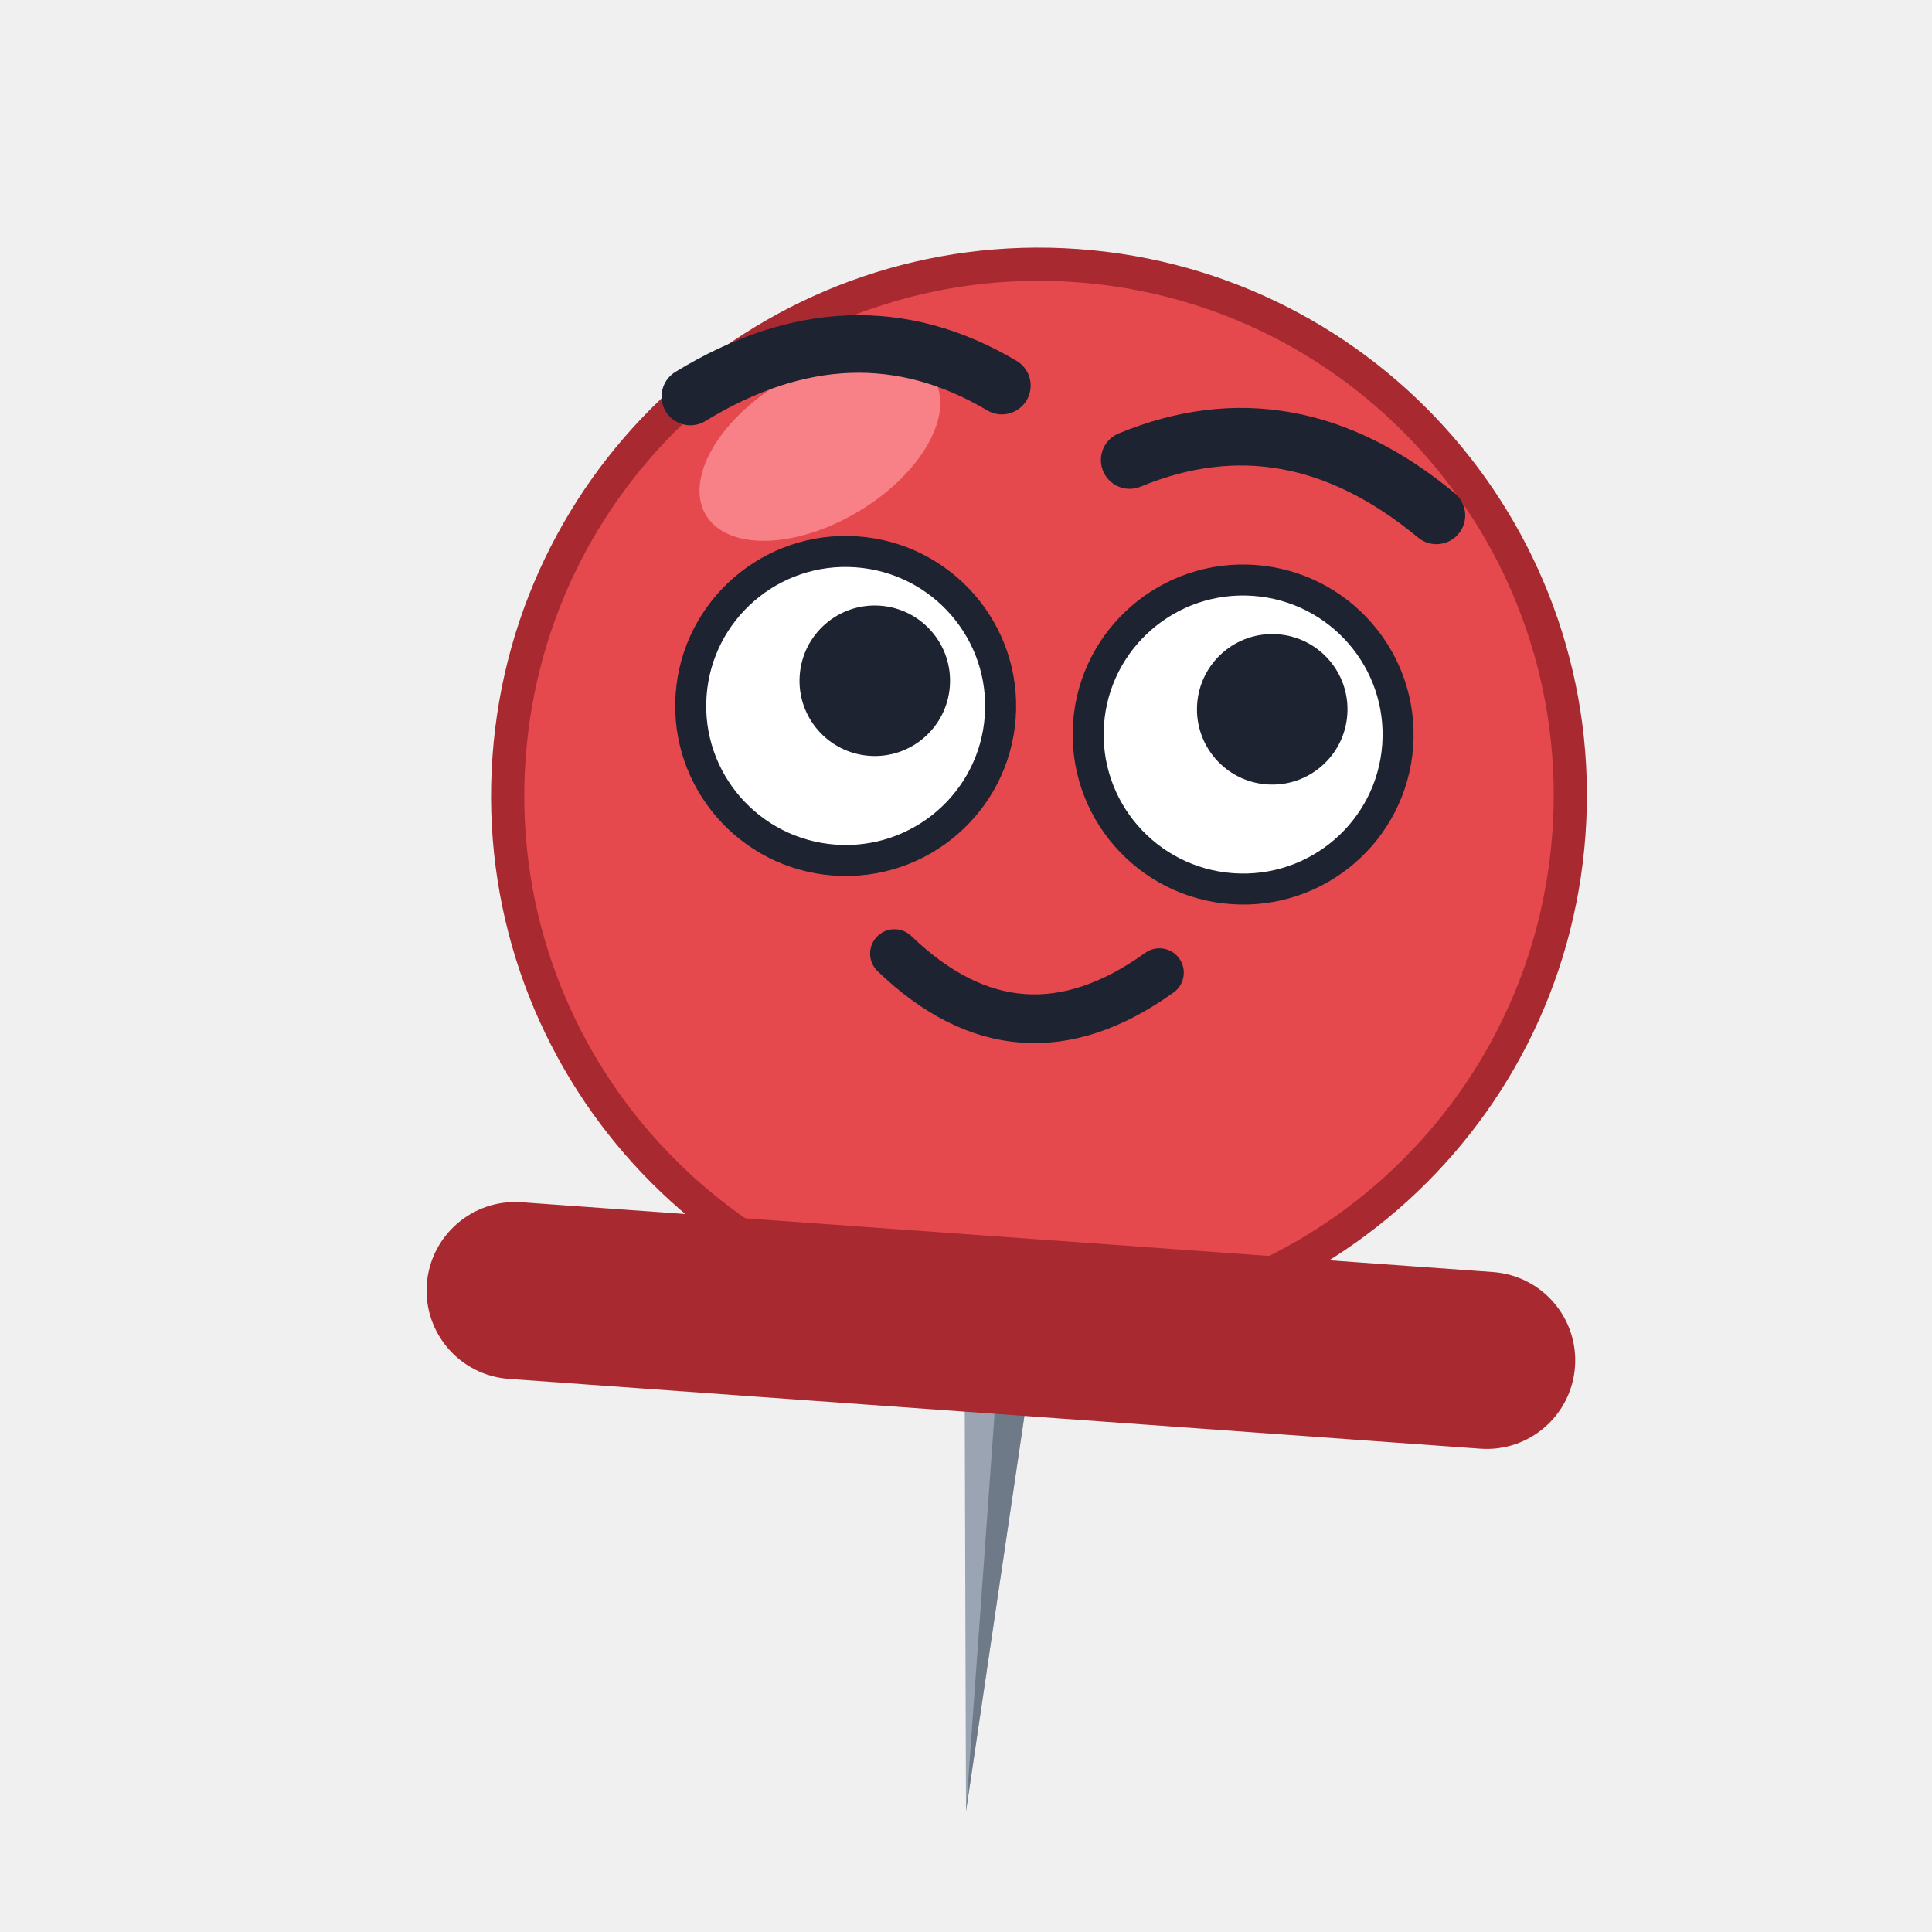
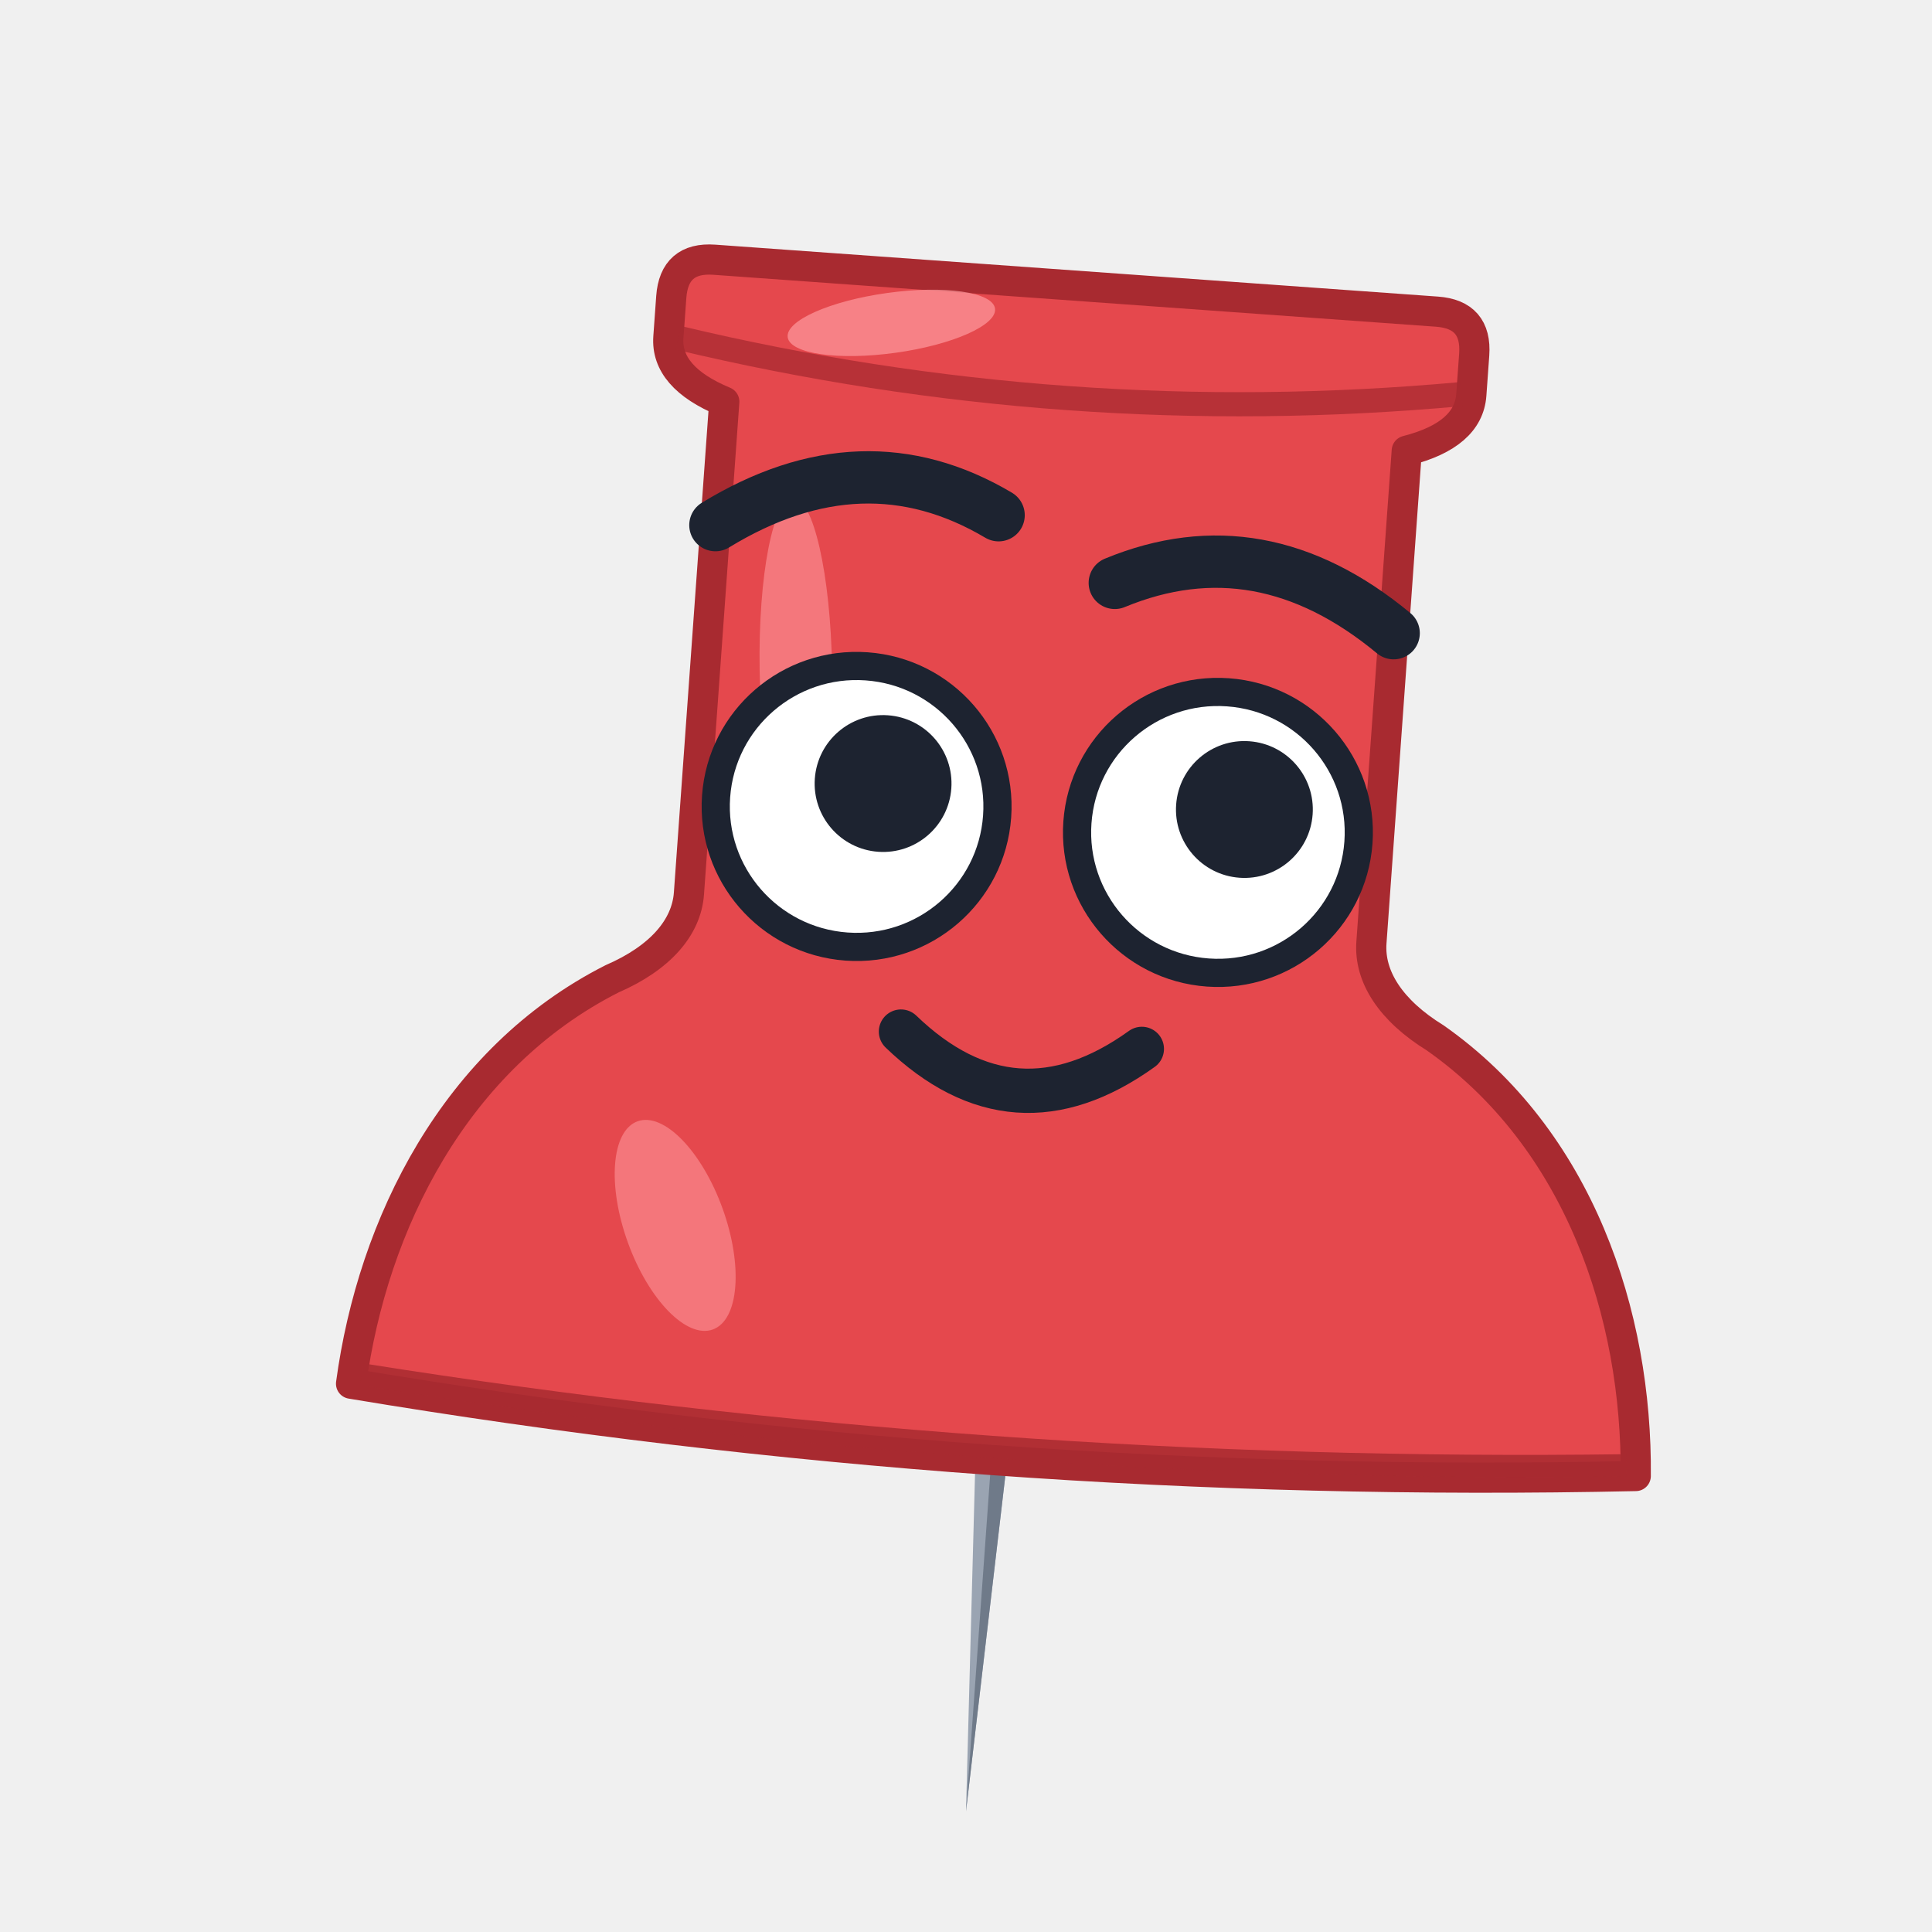
<svg xmlns="http://www.w3.org/2000/svg" width="96" height="96" viewBox="0 0 96 96">
-   <g transform="translate(0 0) rotate(4.11 48 90) translate(48 90) scale(1.1 1.1) translate(-48 -90)">
-     <polygon points="46.5,70 49.5,70 48,90" fill="#9aa4b2" />
-     <polygon points="48,70 49.5,70 48,90" fill="#6f7a89" />
-     <circle cx="48" cy="44" r="24" fill="#e5484d" stroke="#a82a30" stroke-width="1.5" />
-     <ellipse cx="37" cy="29" rx="6" ry="3.4" transform="rotate(-35 37 29)" fill="#ff9a9e" opacity="0.7" />
-     <rect x="22" y="64" width="52" height="8" rx="4" fill="#a82a30" />
+   <g transform="translate(0 0) rotate(4.11 48 90) translate(48 90) scale(1 1) translate(-48 -90)">
+     <polygon points="47.1,70 48.9,70 48,90" fill="#9aa4b2" />
+     <polygon points="48,70 48.9,70 48,90" fill="#6f7a89" />
+     <path d="M30 14 H66 Q68 14 68 16 V18 Q68 20 65 21 L65 21.5 V45.5 C65 47.2 66.2 48.8 68.5 50 C76 54.5 79.5 63 80 71 Q48 74 16 71 C16.5 63 20 54.5 27.5 50 C29.8 48.8 31 47.2 31 45.5 V21.5 L31 21 Q28 20 28 18 V16 Q28 14 30 14 Z" fill="#e5484d" stroke="#a82a30" stroke-width="1.5" stroke-linejoin="round" />
+     <path d="M28.5 18 Q48 21.2 67.5 18" fill="none" stroke="#a82a30" stroke-width="1.2" opacity="0.75" />
+     <path d="M16.5 70.5 Q48 73.2 79.5 70.5" fill="none" stroke="#a82a30" stroke-width="1.1" opacity="0.85" />
+     <ellipse cx="39" cy="16.5" rx="5.2" ry="1.5" transform="rotate(-12 39 16.5)" fill="#ff9a9e" opacity="0.7" />
+     <ellipse cx="35.5" cy="34" rx="1.8" ry="8.5" transform="rotate(-5 35.5 34)" fill="#ff9a9e" opacity="0.58" />
+     <ellipse cx="31.5" cy="62" rx="2.5" ry="5.5" transform="rotate(-24 31.5 62)" fill="#ff9a9e" opacity="0.56" />
    <clipPath id="eyeL">
      <ellipse cx="39" cy="40.59" rx="7" ry="6.98" />
    </clipPath>
    <ellipse cx="39" cy="40.59" rx="7" ry="6.98" fill="#ffffff" stroke="#1d2330" stroke-width="1.4" />
    <circle cx="40.23" cy="39.36" r="3.4" fill="#1d2330" clip-path="url(#eyeL)" />
    <clipPath id="eyeR">
      <ellipse cx="57" cy="40.59" rx="7" ry="6.98" />
    </clipPath>
    <ellipse cx="57" cy="40.59" rx="7" ry="6.98" fill="#ffffff" stroke="#1d2330" stroke-width="1.4" />
    <circle cx="58.23" cy="39.36" r="3.4" fill="#1d2330" clip-path="url(#eyeR)" />
    <path d="M31 27.15 Q38 22.15 45 25.65" fill="none" stroke="#1d2330" stroke-width="2.6" stroke-linecap="round" />
    <path d="M51 28.59 Q58 25.09 65 30.09" fill="none" stroke="#1d2330" stroke-width="2.6" stroke-linecap="round" />
    <path d="M42 51.59 Q48 56.59 54 51.59" fill="none" stroke="#1d2330" stroke-width="2.2" stroke-linecap="round" />
  </g>
</svg>
